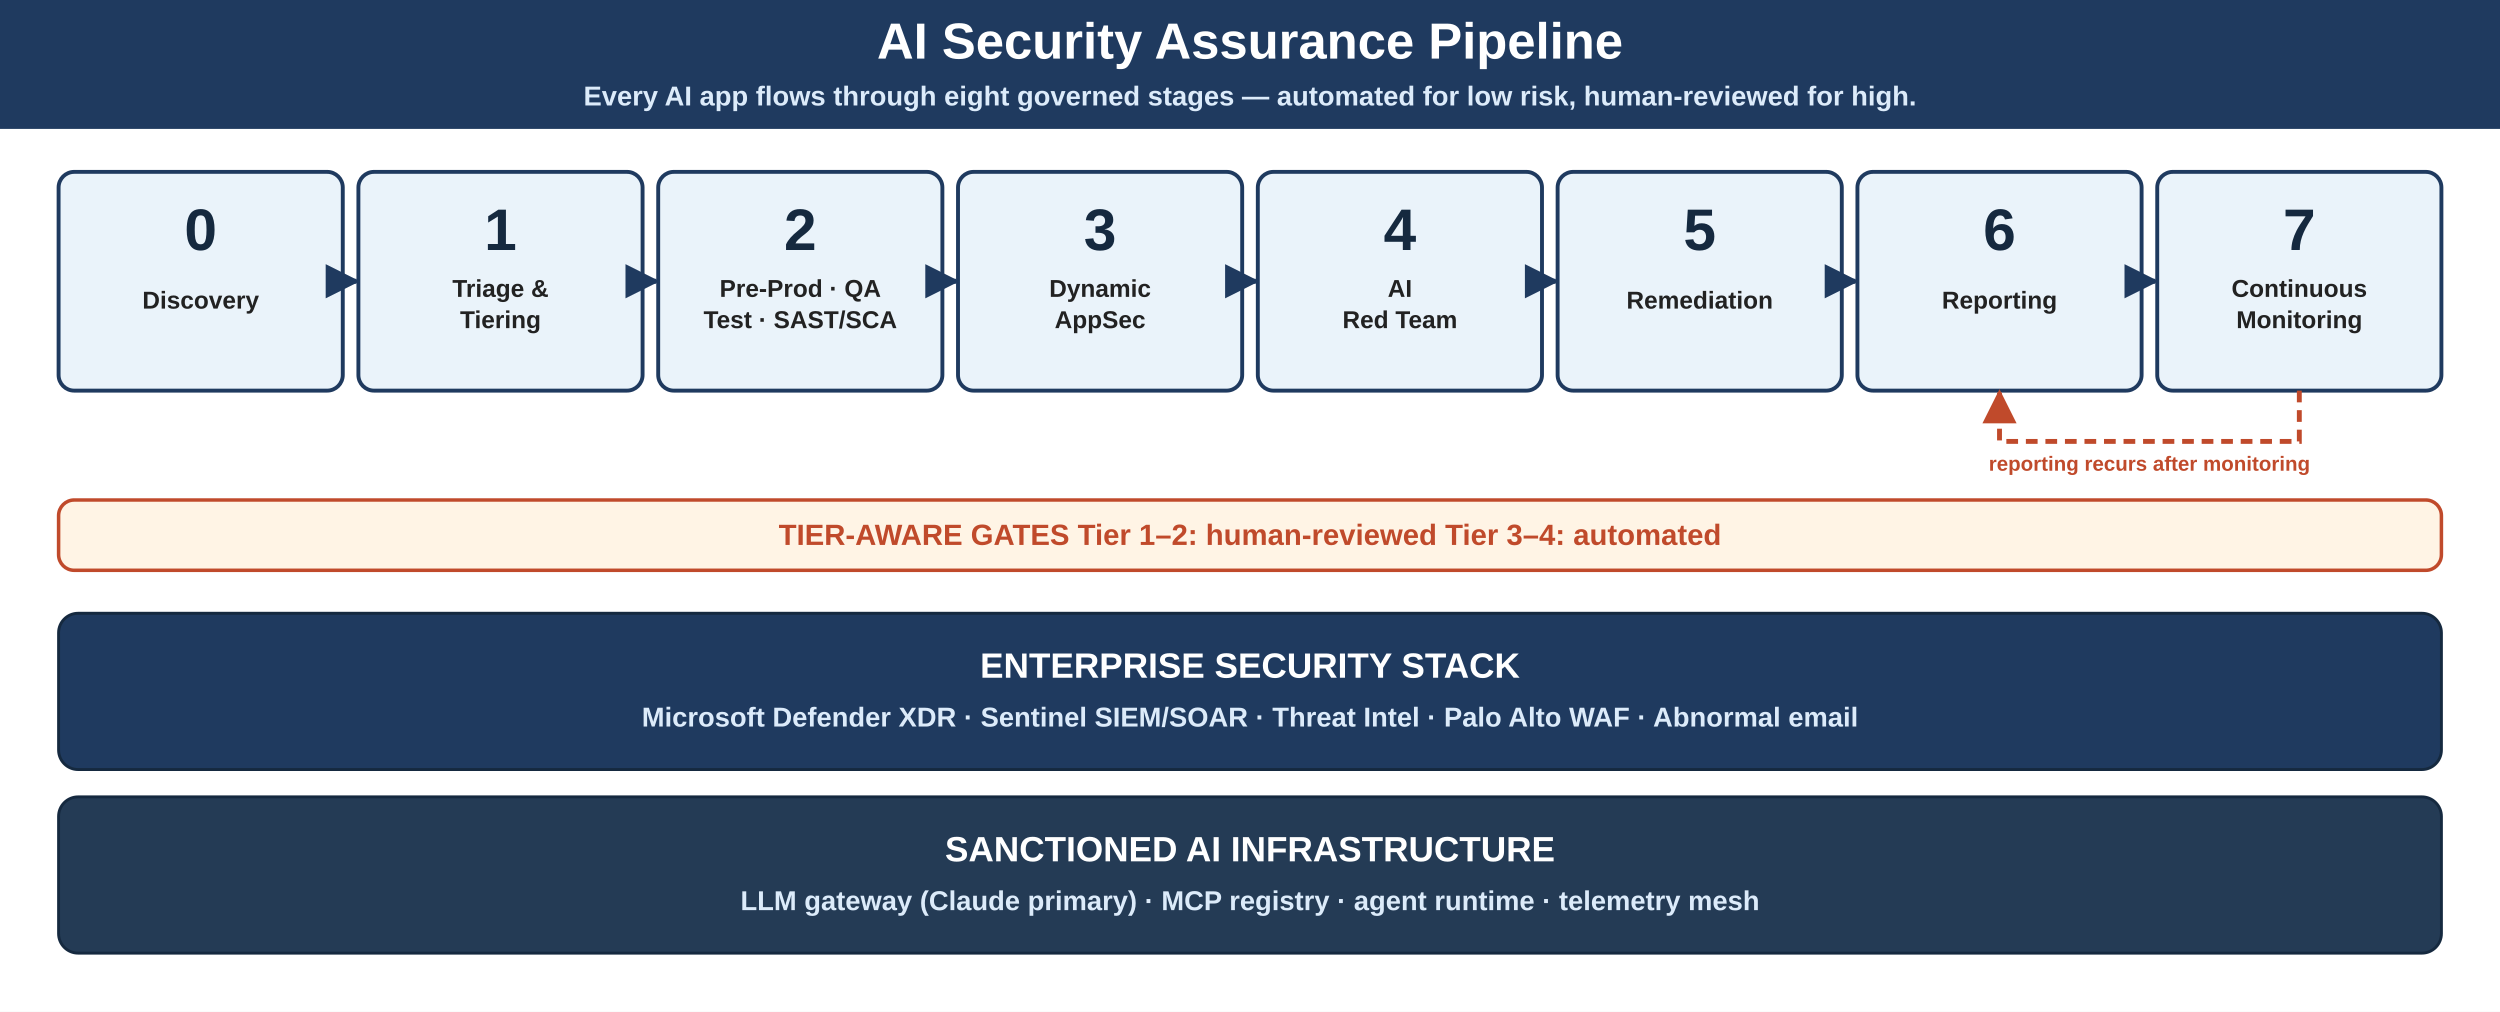
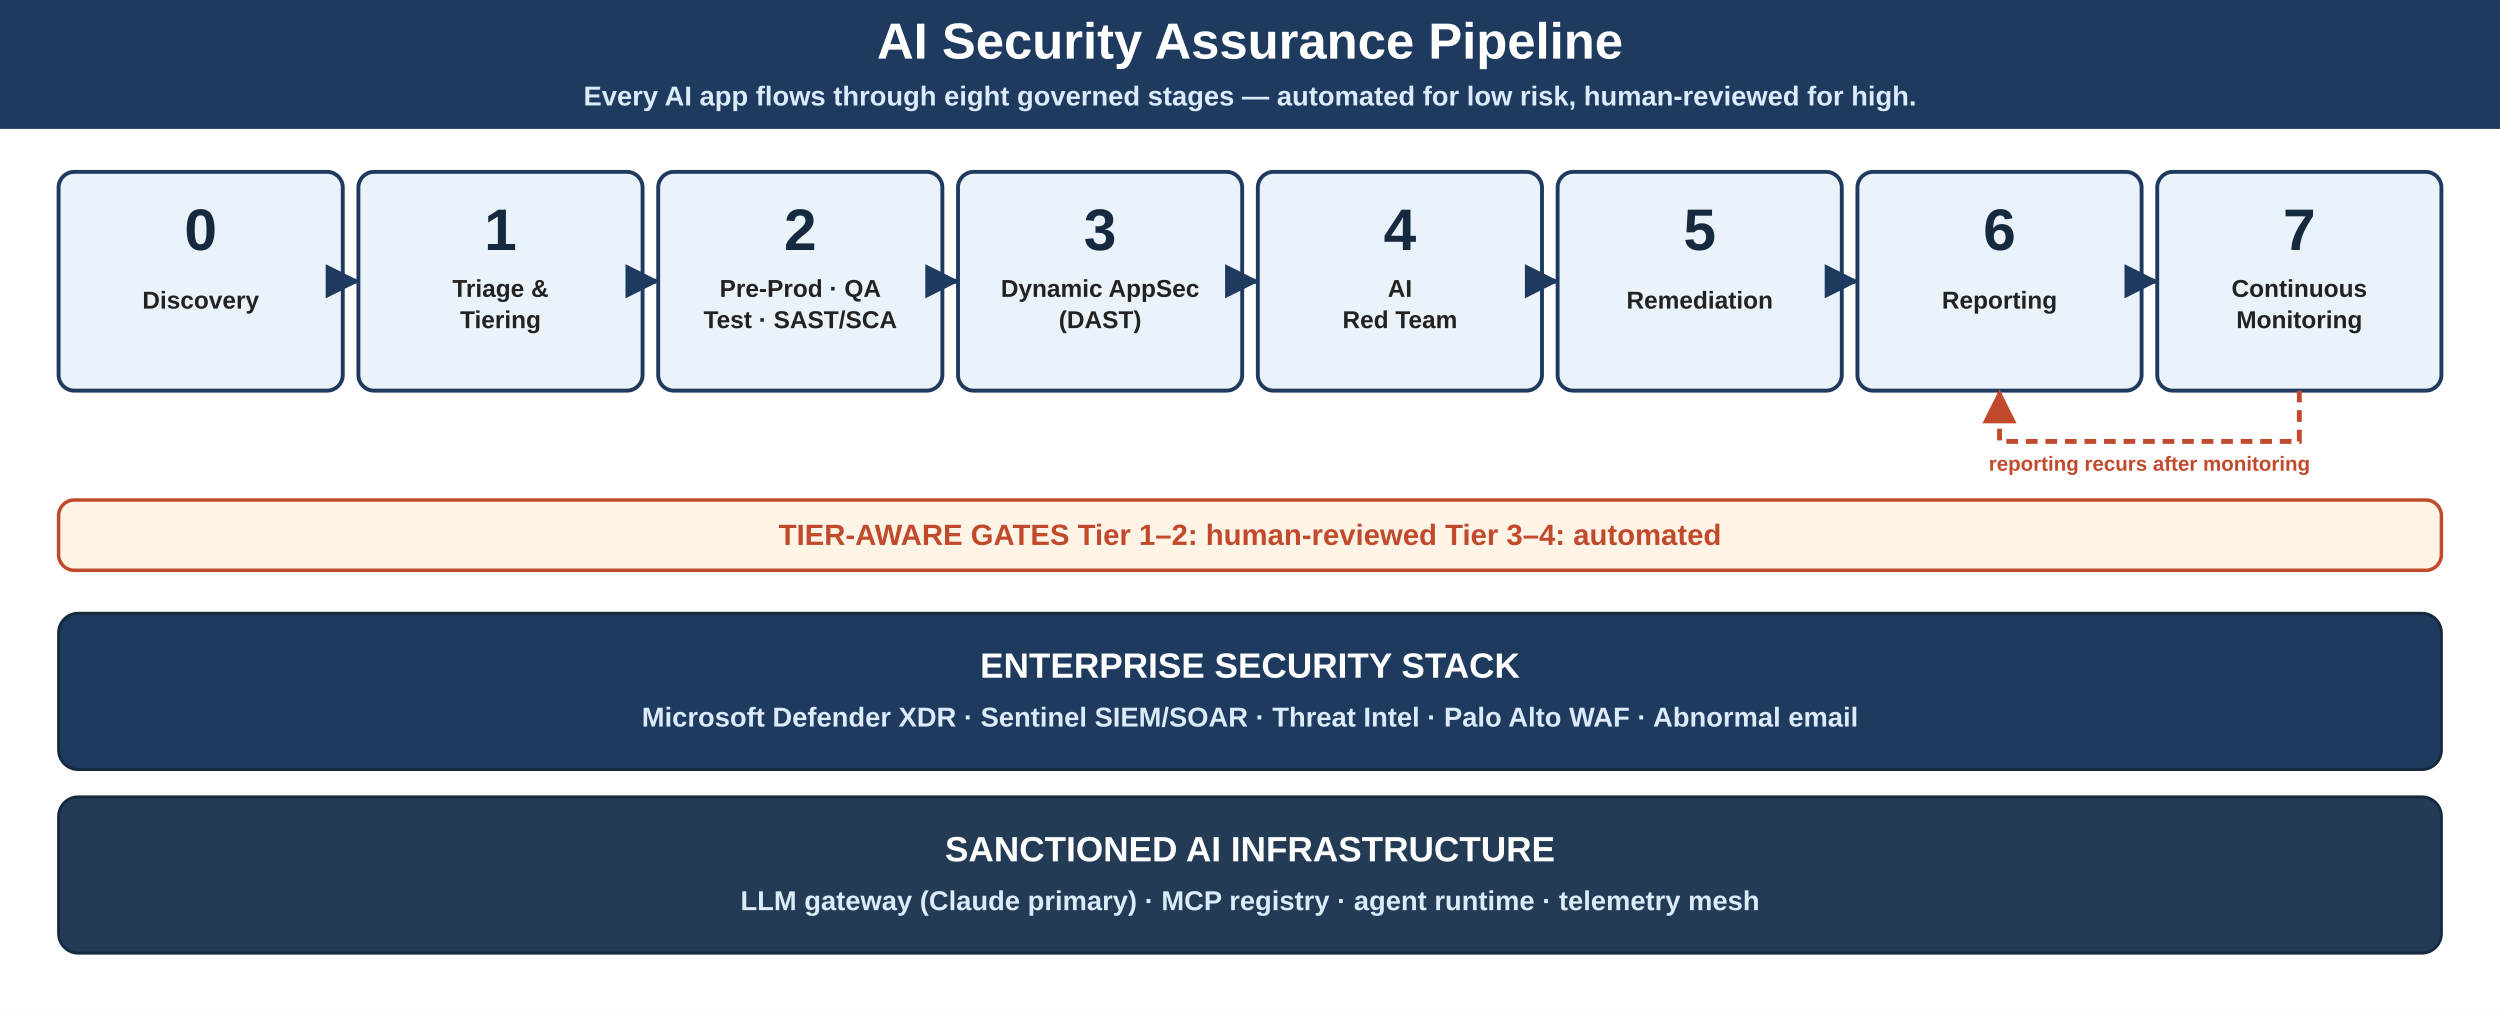
<svg xmlns="http://www.w3.org/2000/svg" width="1280" height="518" viewBox="0 0 1280 518" font-family="Arial, Helvetica, sans-serif">
  <defs>
    <marker id="arr" viewBox="0 0 10 10" refX="9" refY="5" markerWidth="7" markerHeight="7" orient="auto-start-reverse">
      <path d="M 0 0 L 10 5 L 0 10 z" fill="#1F3A5F" />
    </marker>
    <marker id="arrL" viewBox="0 0 10 10" refX="9" refY="5" markerWidth="7" markerHeight="7" orient="auto-start-reverse">
      <path d="M 0 0 L 10 5 L 0 10 z" fill="#8A95A8" />
    </marker>
    <marker id="arrA" viewBox="0 0 10 10" refX="9" refY="5" markerWidth="7" markerHeight="7" orient="auto-start-reverse">
      <path d="M 0 0 L 10 5 L 0 10 z" fill="#C04A2B" />
    </marker>
  </defs>
  <rect x="0" y="0" width="1280" height="518" fill="#FFFFFF" stroke="#FFFFFF" stroke-width="0" rx="0" ry="0" />
  <rect x="0" y="0" width="1280" height="66" fill="#1F3A5F" stroke="#1F3A5F" stroke-width="0" rx="0" ry="0" />
  <text x="640.0" y="30" font-size="26" fill="#FFFFFF" text-anchor="middle" font-weight="bold">AI Security Assurance Pipeline</text>
  <text x="640.0" y="54" font-size="14" fill="#DCEBFA" text-anchor="middle" font-weight="bold">Every AI app flows through eight governed stages — automated for low risk, human-reviewed for high.</text>
  <rect x="30.0" y="88" width="145.5" height="112" fill="#EAF3FA" stroke="#1F3A5F" stroke-width="2" rx="8" ry="8" />
  <text x="102.75" y="128" font-size="30" fill="#15293F" text-anchor="middle" font-weight="bold">0</text>
  <text x="102.75" y="158" font-size="12.5" fill="#222222" text-anchor="middle" font-weight="bold">Discovery</text>
  <line x1="176.5" y1="144.0" x2="182.5" y2="144.0" stroke="#1F3A5F" stroke-width="2.5" marker-end="url(#arr)" />
  <rect x="183.5" y="88" width="145.5" height="112" fill="#EAF3FA" stroke="#1F3A5F" stroke-width="2" rx="8" ry="8" />
  <text x="256.25" y="128" font-size="30" fill="#15293F" text-anchor="middle" font-weight="bold">1</text>
  <text x="256.25" y="152" font-size="12.5" fill="#222222" text-anchor="middle" font-weight="bold">Triage &amp;</text>
  <text x="256.25" y="168" font-size="12.5" fill="#222222" text-anchor="middle" font-weight="bold">Tiering</text>
  <line x1="330.0" y1="144.0" x2="336.0" y2="144.0" stroke="#1F3A5F" stroke-width="2.5" marker-end="url(#arr)" />
  <rect x="337.0" y="88" width="145.5" height="112" fill="#EAF3FA" stroke="#1F3A5F" stroke-width="2" rx="8" ry="8" />
  <text x="409.75" y="128" font-size="30" fill="#15293F" text-anchor="middle" font-weight="bold">2</text>
  <text x="409.75" y="152" font-size="12.5" fill="#222222" text-anchor="middle" font-weight="bold">Pre-Prod · QA</text>
  <text x="409.75" y="168" font-size="12.5" fill="#222222" text-anchor="middle" font-weight="bold">Test · SAST/SCA</text>
  <line x1="483.5" y1="144.0" x2="489.5" y2="144.0" stroke="#1F3A5F" stroke-width="2.5" marker-end="url(#arr)" />
  <rect x="490.5" y="88" width="145.5" height="112" fill="#EAF3FA" stroke="#1F3A5F" stroke-width="2" rx="8" ry="8" />
  <text x="563.25" y="128" font-size="30" fill="#15293F" text-anchor="middle" font-weight="bold">3</text>
-   <text x="563.25" y="152" font-size="12.5" fill="#222222" text-anchor="middle" font-weight="bold">Dynamic</text>
-   <text x="563.25" y="168" font-size="12.5" fill="#222222" text-anchor="middle" font-weight="bold">AppSec</text>
+   <text x="563.25" y="152" font-size="12.5" fill="#222222" text-anchor="middle" font-weight="bold">Dynamic AppSec</text>
+   <text x="563.25" y="168" font-size="12.5" fill="#222222" text-anchor="middle" font-weight="bold">(DAST)</text>
  <line x1="637.0" y1="144.0" x2="643.0" y2="144.0" stroke="#1F3A5F" stroke-width="2.5" marker-end="url(#arr)" />
  <rect x="644.0" y="88" width="145.5" height="112" fill="#EAF3FA" stroke="#1F3A5F" stroke-width="2" rx="8" ry="8" />
  <text x="716.75" y="128" font-size="30" fill="#15293F" text-anchor="middle" font-weight="bold">4</text>
  <text x="716.75" y="152" font-size="12.5" fill="#222222" text-anchor="middle" font-weight="bold">AI</text>
  <text x="716.75" y="168" font-size="12.5" fill="#222222" text-anchor="middle" font-weight="bold">Red Team</text>
  <line x1="790.5" y1="144.0" x2="796.5" y2="144.0" stroke="#1F3A5F" stroke-width="2.5" marker-end="url(#arr)" />
  <rect x="797.5" y="88" width="145.5" height="112" fill="#EAF3FA" stroke="#1F3A5F" stroke-width="2" rx="8" ry="8" />
  <text x="870.25" y="128" font-size="30" fill="#15293F" text-anchor="middle" font-weight="bold">5</text>
  <text x="870.25" y="158" font-size="12.5" fill="#222222" text-anchor="middle" font-weight="bold">Remediation</text>
  <line x1="944.0" y1="144.0" x2="950.0" y2="144.0" stroke="#1F3A5F" stroke-width="2.5" marker-end="url(#arr)" />
  <rect x="951.0" y="88" width="145.5" height="112" fill="#EAF3FA" stroke="#1F3A5F" stroke-width="2" rx="8" ry="8" />
  <text x="1023.75" y="128" font-size="30" fill="#15293F" text-anchor="middle" font-weight="bold">6</text>
  <text x="1023.75" y="158" font-size="12.5" fill="#222222" text-anchor="middle" font-weight="bold">Reporting</text>
  <line x1="1097.5" y1="144.0" x2="1103.5" y2="144.0" stroke="#1F3A5F" stroke-width="2.5" marker-end="url(#arr)" />
  <rect x="1104.5" y="88" width="145.5" height="112" fill="#EAF3FA" stroke="#1F3A5F" stroke-width="2" rx="8" ry="8" />
  <text x="1177.25" y="128" font-size="30" fill="#15293F" text-anchor="middle" font-weight="bold">7</text>
  <text x="1177.25" y="152" font-size="12.5" fill="#222222" text-anchor="middle" font-weight="bold">Continuous</text>
  <text x="1177.25" y="168" font-size="12.5" fill="#222222" text-anchor="middle" font-weight="bold">Monitoring</text>
  <path d="M 1177.25 200 L 1177.25 226 L 1023.75 226 L 1023.75 201" fill="none" stroke="#C04A2B" stroke-width="2.5" stroke-dasharray="6 4" marker-end="url(#arrA)" />
  <text x="1100.5" y="241" font-size="10.5" fill="#C04A2B" text-anchor="middle" font-weight="bold">reporting recurs after monitoring</text>
  <rect x="30" y="256" width="1220" height="36" fill="#FFF4E5" stroke="#C04A2B" stroke-width="1.8" rx="8" ry="8" />
  <text x="640.0" y="279" font-size="15" fill="#C04A2B" text-anchor="middle" font-weight="bold">TIER-AWARE GATES        Tier 1–2: human-reviewed        Tier 3–4: automated</text>
  <rect x="30" y="314" width="1220" height="80" fill="#1F3A5F" stroke="#15293F" stroke-width="1.5" rx="10" ry="10" />
  <text x="640.0" y="347" font-size="18" fill="#FFFFFF" text-anchor="middle" font-weight="bold">ENTERPRISE SECURITY STACK</text>
  <text x="640.0" y="372" font-size="14" fill="#DCEBFA" text-anchor="middle" font-weight="bold">Microsoft Defender XDR  ·  Sentinel SIEM/SOAR  ·  Threat Intel  ·  Palo Alto WAF  ·  Abnormal email</text>
  <rect x="30" y="408" width="1220" height="80" fill="#243B55" stroke="#15293F" stroke-width="1.5" rx="10" ry="10" />
  <text x="640.0" y="441" font-size="18" fill="#FFFFFF" text-anchor="middle" font-weight="bold">SANCTIONED AI INFRASTRUCTURE</text>
  <text x="640.0" y="466" font-size="14" fill="#DCEBFA" text-anchor="middle" font-weight="bold">LLM gateway (Claude primary)  ·  MCP registry  ·  agent runtime  ·  telemetry mesh</text>
</svg>
